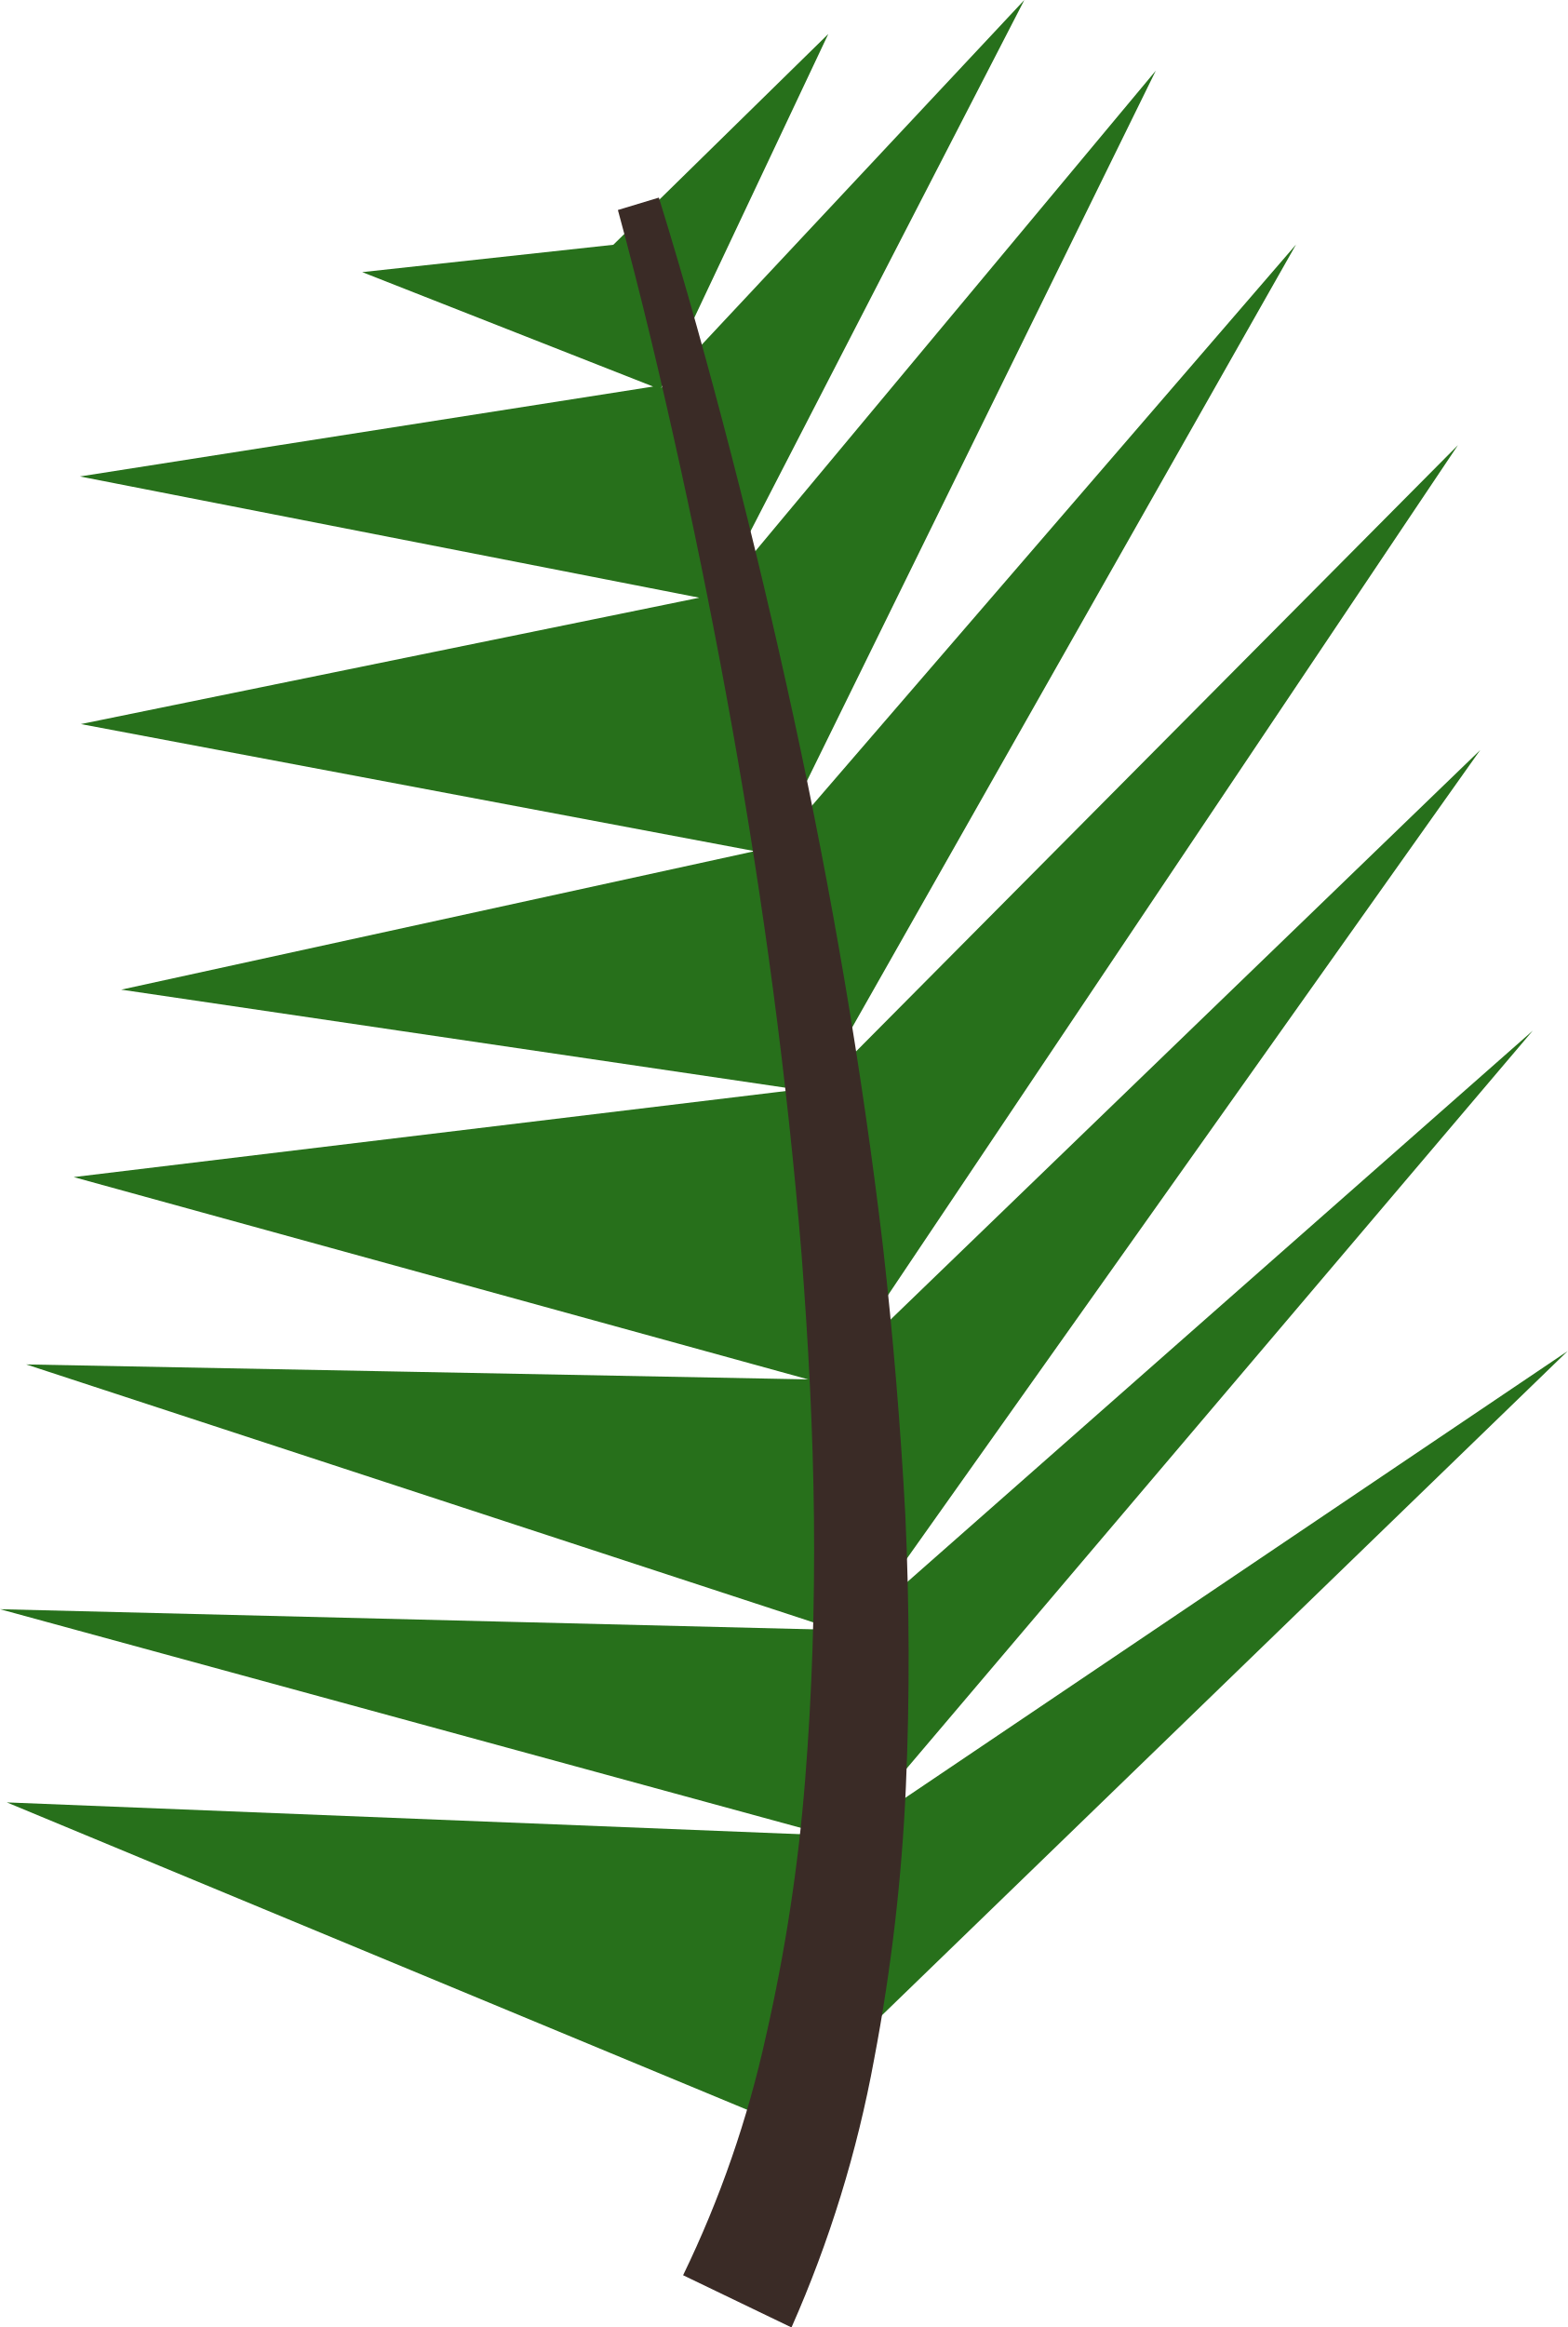
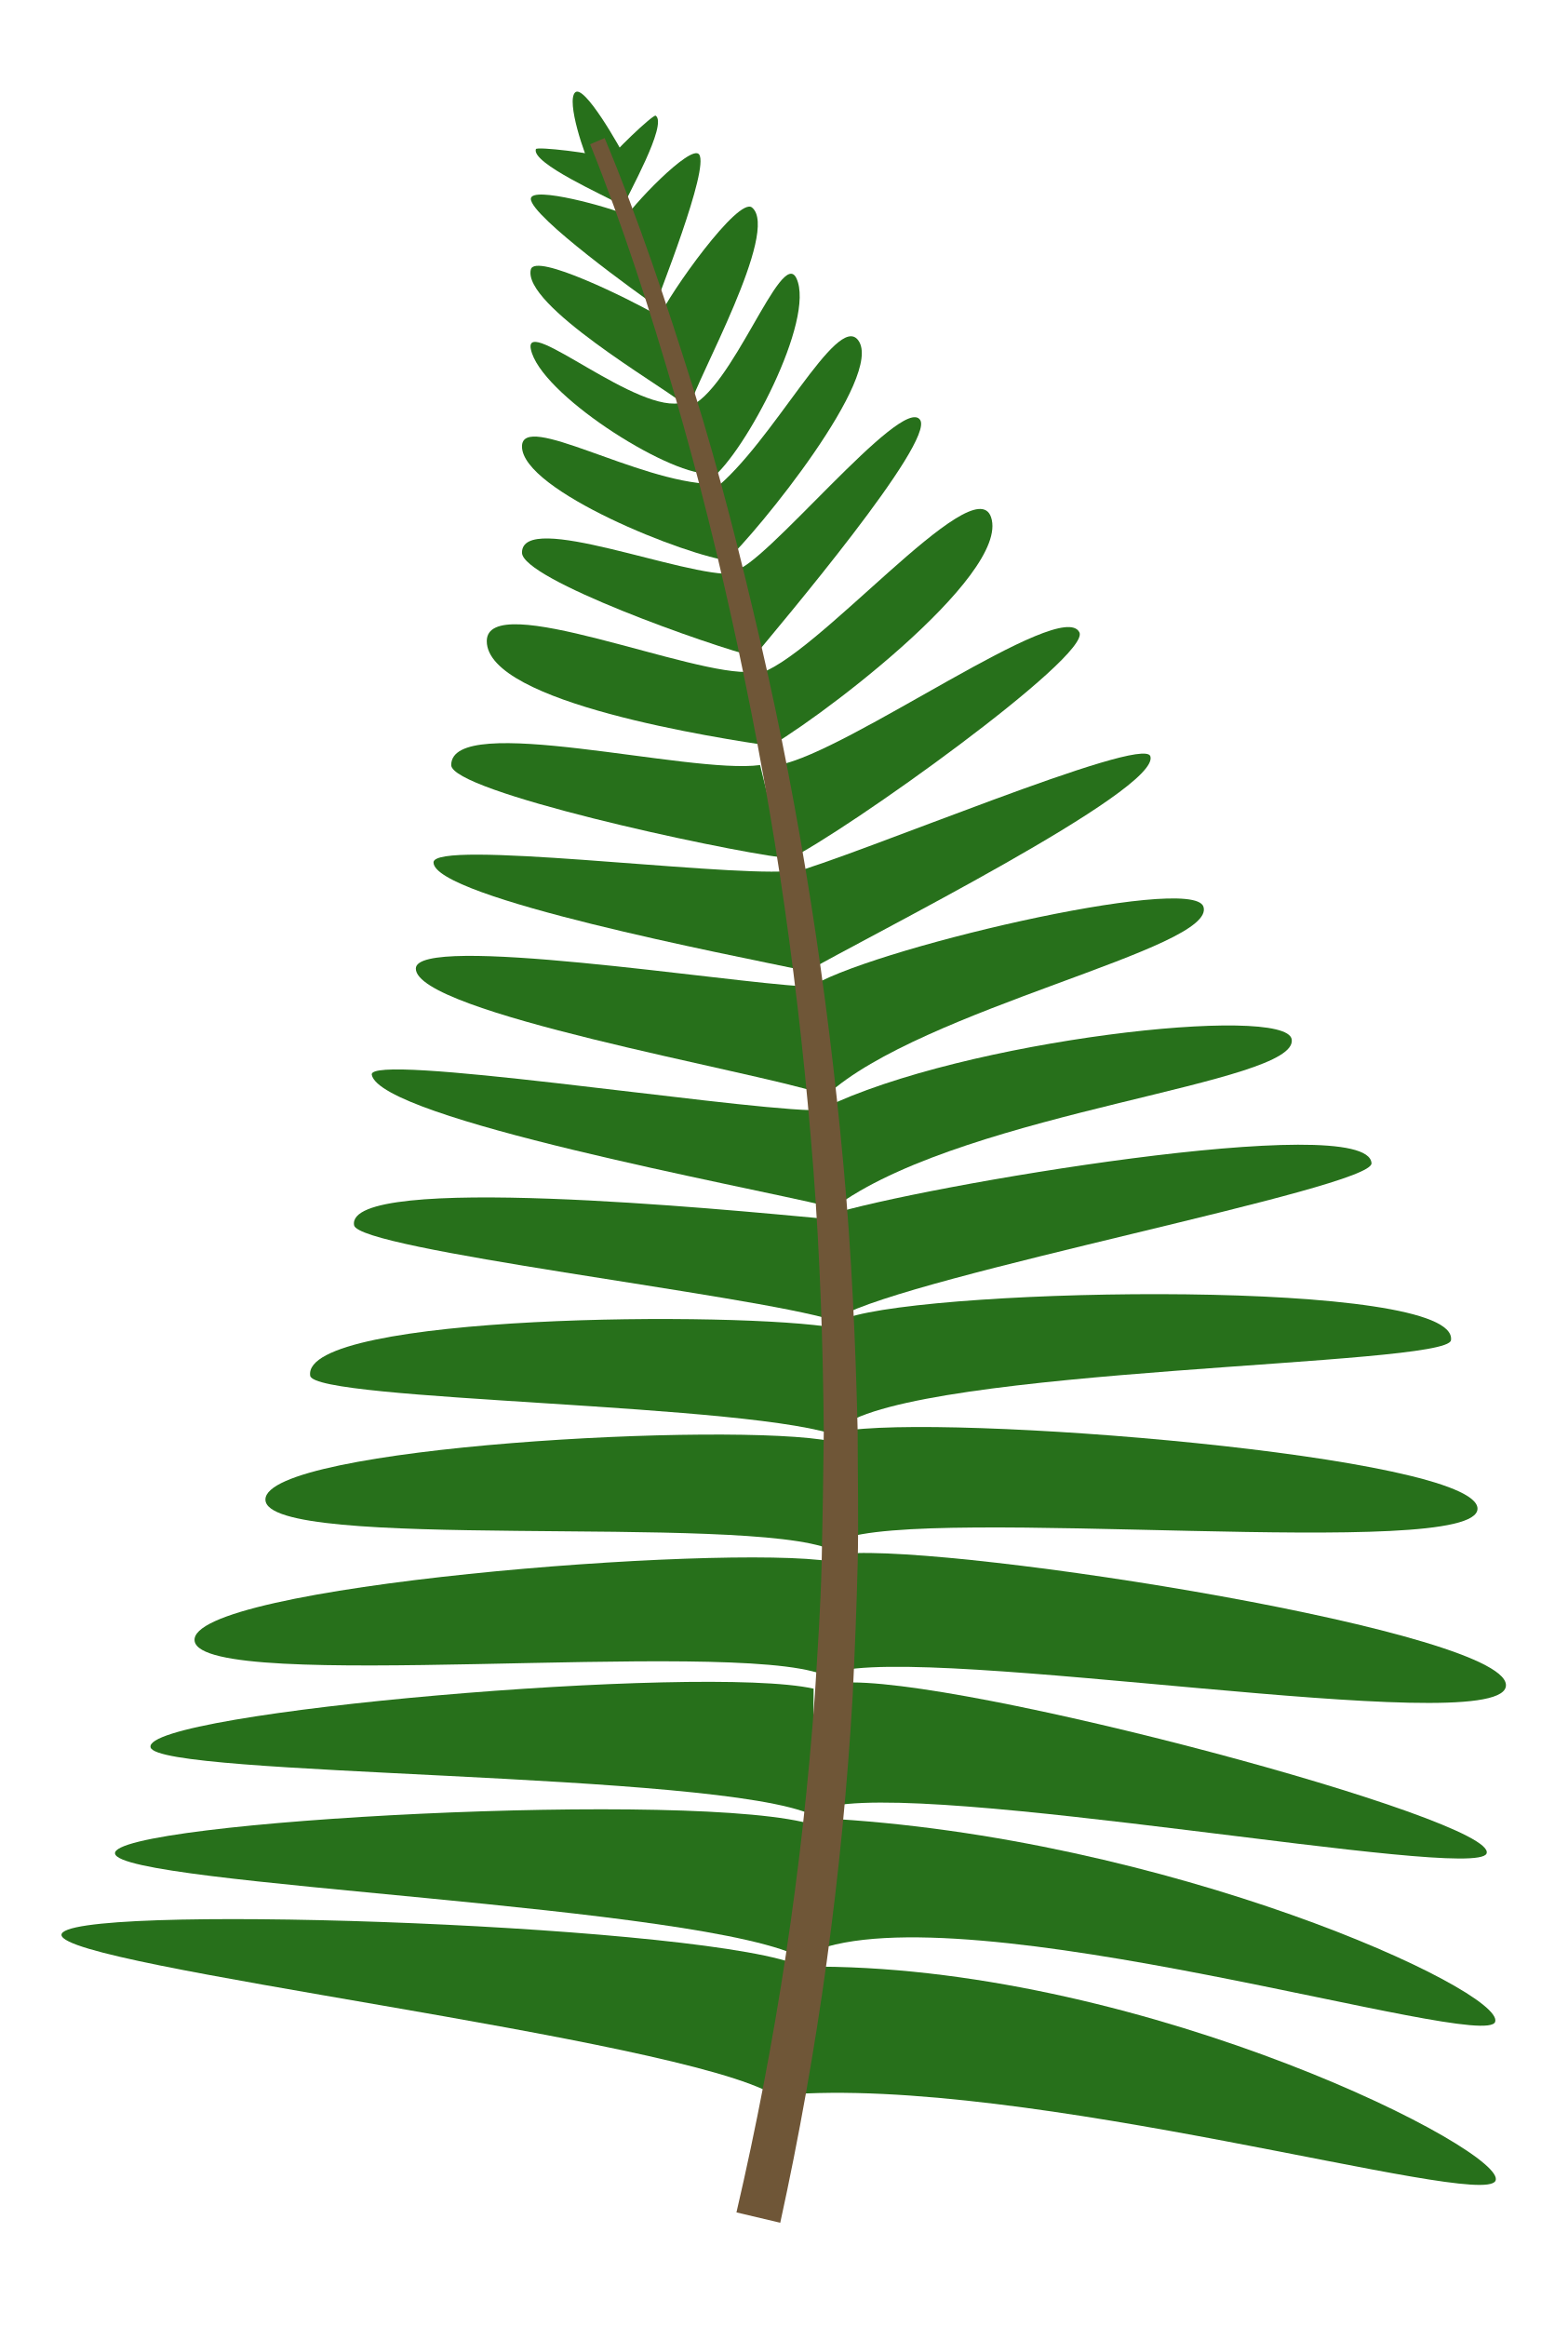
<svg xmlns="http://www.w3.org/2000/svg" viewBox="0 0 177.18 262.95">
  <defs>
-     <style>.cls-1{fill:#27701b;}.cls-2{fill:#3a2b26;}</style>
+     <style>.cls-1{fill:#27701b;}.cls-2{fill:#6f5637;}</style>
  </defs>
  <g id="leaves-individual">
-     <g id="leaf-8-front">
-       <polygon class="cls-1" points="95.27 232 177.19 152.67 96.11 207.34 173.25 116.46 97.42 183.28 167.31 84.75 94.59 154.97 164.79 50.3 92.15 123.45 146.49 27.63 87.27 96.26 130.64 7.98 80.9 67.65 115.78 0 74.72 43.86 93.62 3.84 69.32 27.66 40.94 30.75 73.82 43.68 9.03 53.84 79.04 67.54 9.14 81.82 85.3 96.18 13.7 111.83 90.19 123.12 8.33 133.01 91.34 155.87 2.96 154.18 94.53 184.18 0 181.84 93.6 207.39 0.77 203.67 85.26 238.74 95.27 232" />
-       <path class="cls-2" d="M74.47,22.33c3,9.69,5.69,19.4,8.22,29.18s4.85,19.6,7,29.48c4.28,19.75,7.72,39.71,10.11,59.86q1.71,15.12,2.53,30.39c.46,10.18.51,20.41.06,30.67A214.86,214.86,0,0,1,98.8,232.7,134.8,134.8,0,0,1,89.46,263l-12.25-5.9a121.53,121.53,0,0,0,9.36-27A201.22,201.22,0,0,0,91,201.16c.79-9.81,1.1-19.7,1-29.62s-.64-19.86-1.4-29.79c-1.63-19.87-4.3-39.7-7.82-59.4q-2.64-14.79-5.86-29.46c-2.15-9.77-4.46-19.56-7.08-29.16Z" />
+     <g id="leaf-1-back">
+       <path class="cls-1" d="M91.74,220.56C109,213.45,168,232,169,228.45s-37-21-76.31-23Z" />
+       <path class="cls-1" d="M88.51,236.72c27.51-2.27,78.76,12.93,80.51,9.73s-39-24-76.37-24.22Z" />
+       <path class="cls-1" d="M94.12,189c11-3.34,74.64,7.55,76.07,1.64,1.48-6.15-62.24-16.18-74.71-15.07Z" />
+       <path class="cls-1" d="M93.08,204.31c11.36-3.38,73.63,8.35,74.94,5.14,1.55-3.82-60.22-20.3-73-19.29Z" />
+       <path class="cls-1" d="M95,161.24c9-6.79,68.59-6.83,69-9.79,1-7-58-6-68.32-2.52Z" />
+       <path class="cls-1" d="M95,174c9.59-4,72,2.48,72-3.52s-60.85-10.86-72-8.71Z" />
+       <path class="cls-1" d="M94.85,136.06C110,125.45,146.79,122.49,146,117.45c-.62-4-37,0-53,7.81Z" />
+       <path class="cls-1" d="M94.82,148.82c8.35-4.79,60.35-14.56,60.2-17.37-.33-6.07-51.39,2.65-61.32,5.83Z" />
+       <path class="cls-1" d="M93.45,123.75c10.68-9.79,44.16-16.56,42.57-21.3-1.28-3.79-38.62,5-44.65,9.23Z" />
+       <path class="cls-1" d="M89,97.19C95.6,94,123.36,74.13,122,71.45c-2-4-26.06,13.52-34,15Z" />
+       <path class="cls-1" d="M91.09,109.84c6.62-3.85,40.2-20.6,38.93-24.39C129.18,83,96.91,96.69,88.94,98.82Z" />
+       <path class="cls-1" d="M86.08,84.88c5.38-2.76,28.17-19.79,25.94-26.43-1.91-5.69-20.13,16.31-26.49,17.73Z" />
+       <path class="cls-1" d="M78,45.84C78.66,43,88.2,26.07,85,23.45,83.47,22.18,75.68,33.1,74.41,36Z" />
+       <path class="cls-1" d="M70.39,23.42c.49-1.28,5.12-9.39,3.72-10.35-.27-.18-5,4.29-5.78,5.58Z" />
+       <path class="cls-1" d="M73.82,35.24c.55-1.71,6.39-16.18,5.2-17.79-.92-1.24-7.82,6-8.72,7.7Z" />
+       <path class="cls-1" d="M85,74.45c3.38-4.08,20.66-24.5,19-27-2-3-18,17-21,17Z" />
+       <path class="cls-1" d="M80.38,54.1c3.79-2.86,11.82-18,9.64-22.65C88.31,27.83,82.71,44.34,77.76,46Z" />
+       <path class="cls-1" d="M82,63.45c3.64-3.36,18-21,15-25-2.39-3.21-9.67,11.63-16.33,16.89Z" />
+       <path class="cls-1" d="M67,19.45c-1-2-3-8-2-9s5,6,6,8Z" />
+       <path class="cls-1" d="M90.91,221.37C80.14,215.22,13.5,213.11,13,209.45s66.3-7.26,79.06-3.22Z" />
+       <path class="cls-1" d="M87.51,236.73c-11-6.5-80.25-14.43-80.56-18.07s69.35-1.34,82.61,3.14Z" />
+       <path class="cls-1" d="M93,189.22c-10.71-4.11-70,2.23-71-3.77-1-6.24,59.63-11,72-9Z" />
+       <path class="cls-1" d="M91.86,205.1c-10.77-4.95-74-4.29-74.84-7.65-1-4,62.4-9.44,74.94-6.63Z" />
+       <path class="cls-1" d="M95.06,162.38c-9.31-3.84-59.62-4-60-6.93-1-7,48.71-7.31,59.4-5.39Z" />
+       <path class="cls-1" d="M93.93,175.1C84.37,171,30,175.45,30,169.45s52.86-8.81,64-6.59Z" />
+       <path class="cls-1" d="M93.39,136.27c-9-2.19-50.37-9.82-51.37-14.82-.51-2.53,39.48,3.69,49.64,4Z" />
+       <path class="cls-1" d="M94.13,149.17c-9.19-2.85-53.65-7.95-54.11-10.72-1-6,42.3-1.73,52.69-.78Z" />
+       <path class="cls-1" d="M77,45.45c-2.27-1.88-18-11-17-15,.48-1.94,11.23,3.41,14,5Z" />
+       <path class="cls-1" d="M69.73,22.93c-1.15-.73-9.71-4.48-9.16-6.08.11-.31,6.6.44,8,1Z" />
+       <path class="cls-1" d="M74,34.47c-1.46-1-14-10-14-12,0-1.54,9.06,1,10.82,1.82Z" />
+       <path class="cls-1" d="M92.69,123.52C85,121,47,114.45,47,109.45c0-4,35.23,1.57,43.8,2Z" />
+       <path class="cls-1" d="M88.49,96.91C81.17,96,51,89.45,51,86.45c0-6.08,26.93,1.1,34.91,0Z" />
+       <path class="cls-1" d="M90.49,109.58C83,108,49,101.45,49,97.45c0-2.62,31.77,1.52,40,1Z" />
+       <path class="cls-1" d="M87.29,84.32c-6-.9-32.27-4.87-32.27-11.87,0-6,23.54,4.14,30,3.45Z" />
+       <path class="cls-1" d="M85.49,74.26C80.33,73,59,65.45,59,62.45c0-4.84,18.51,2.86,24,2.38Z" />
+       <path class="cls-1" d="M80,53.52c-4.74,0-19-9.07-20-14.07-.79-3.92,12.3,7.62,17.25,6Z" />
+       <path class="cls-1" d="M82.62,63.4C77.69,62.87,59,55.45,59,50.45c0-4,13,4,21.48,4.25Z" />
+       <path class="cls-2" d="M68.34,15.6c3.87,9.25,7,18.69,10,28.23S83.74,63,86,72.74s4.13,19.52,5.68,29.38,2.76,19.77,3.67,29.71,1.36,19.93,1.59,29.92c0,5,.12,10,0,15s-.33,10-.57,15a382,382,0,0,1-8.18,59.42L83.24,250a378,378,0,0,0,8.87-58.57c.3-4.94.65-9.87.76-14.82s.19-9.89.24-14.84c-.09-9.9-.42-19.8-1.18-29.68s-1.84-19.73-3.24-29.54S85.51,83,83.44,73.3,79,54,76.21,44.45s-5.82-19-9.51-28.15Z" />
    </g>
  </g>
</svg>
